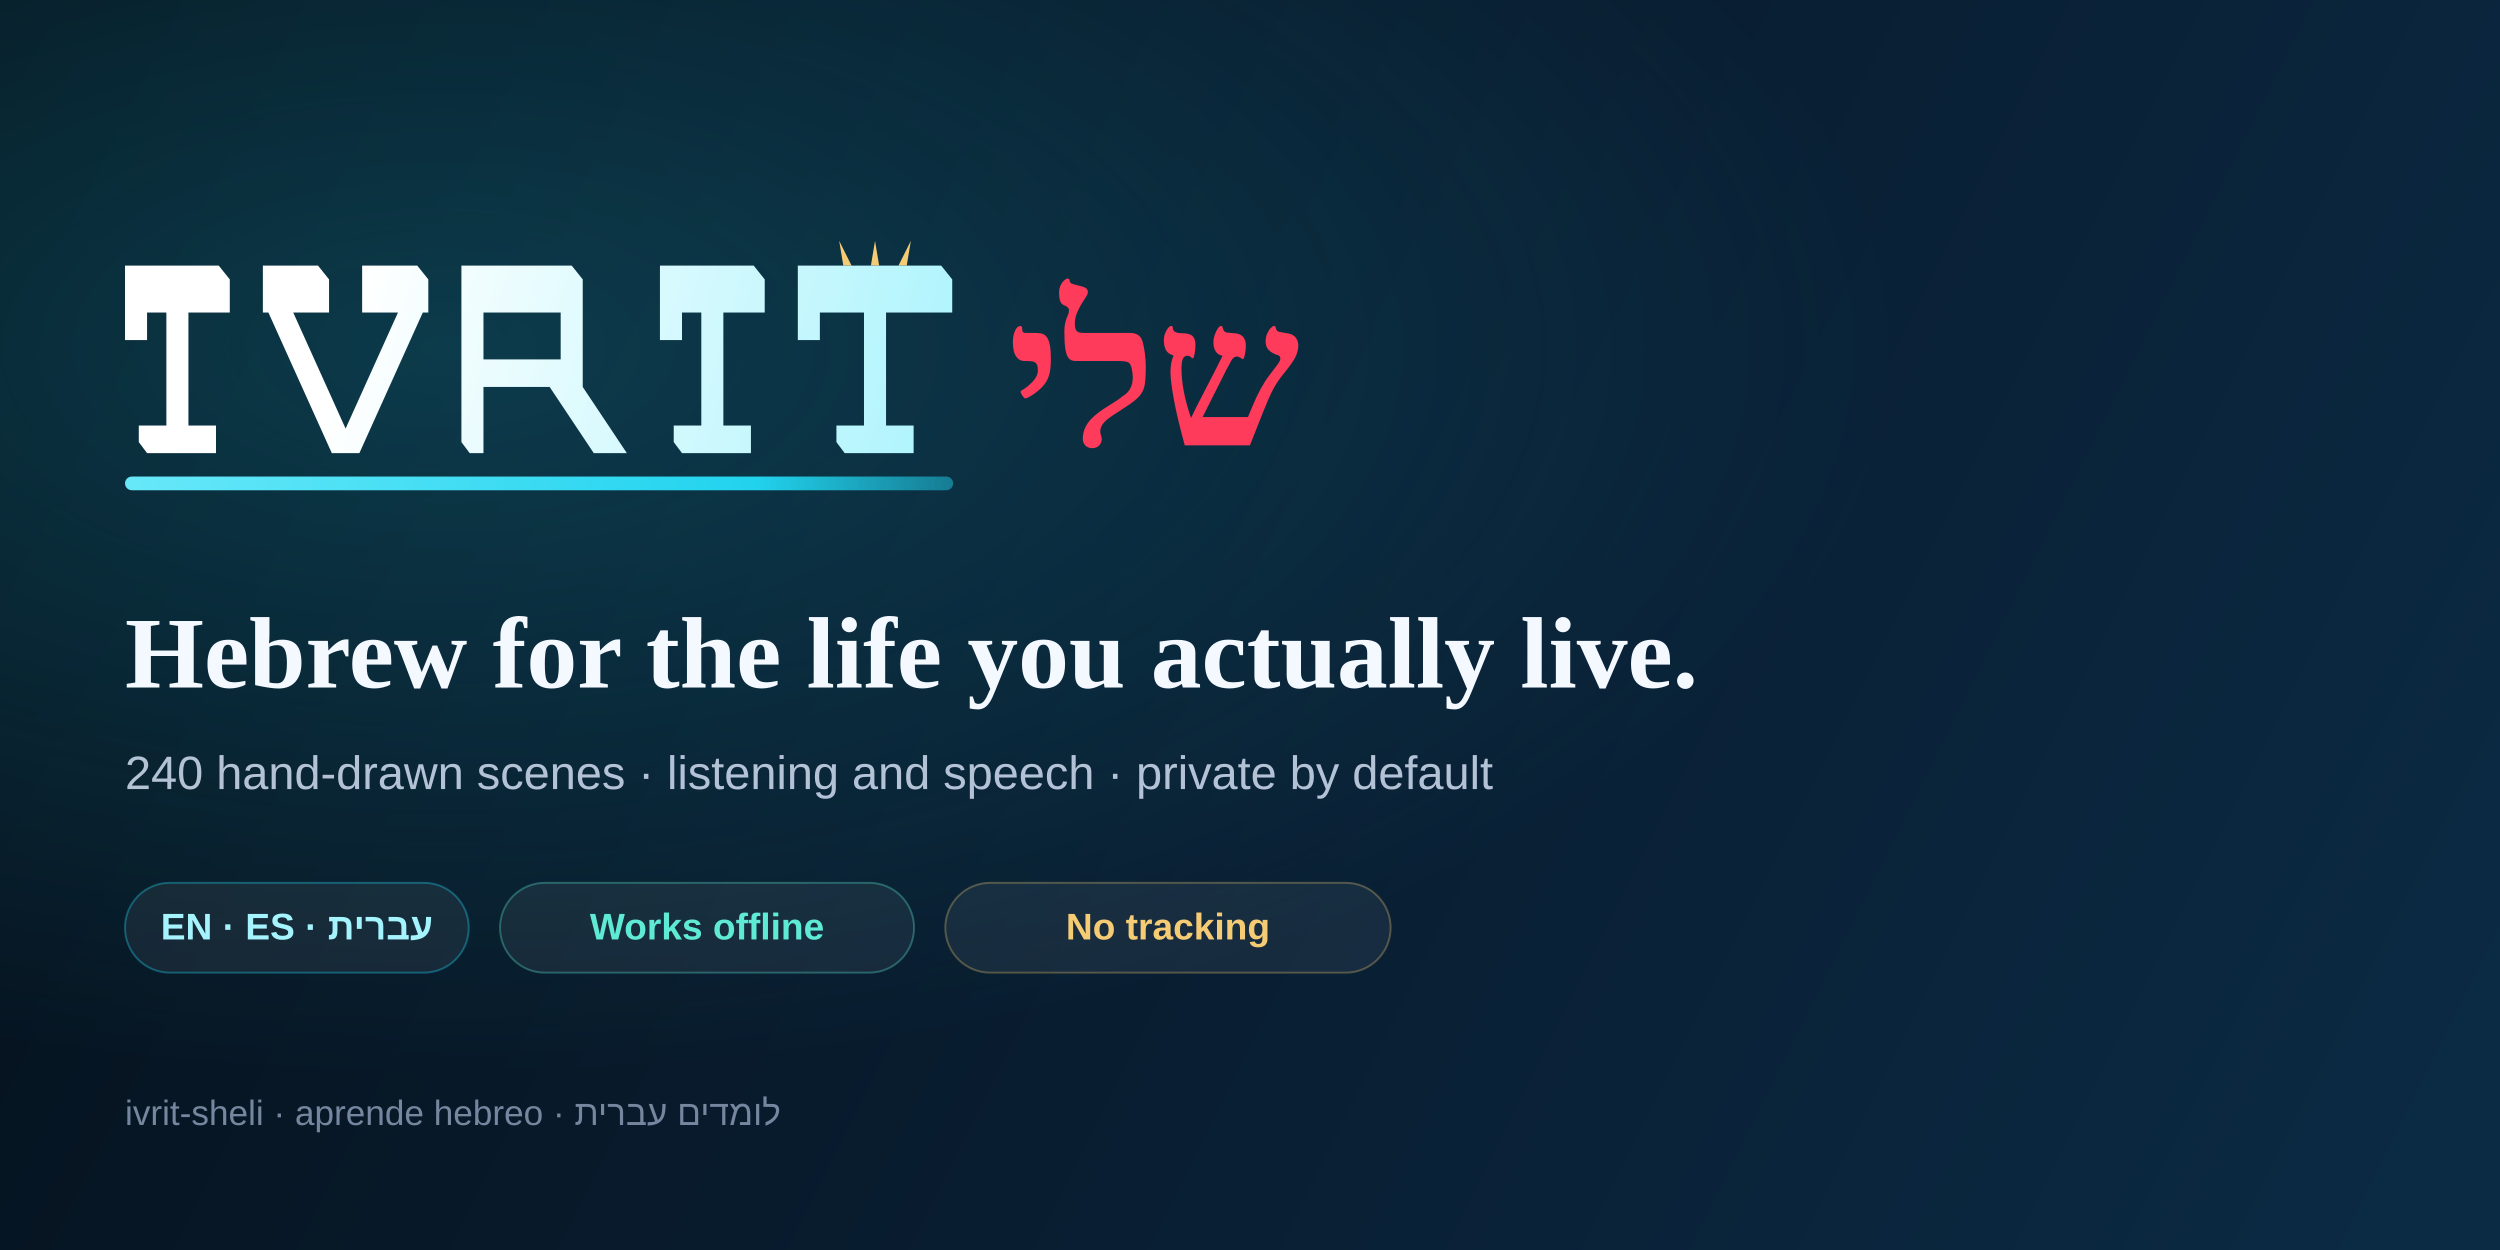
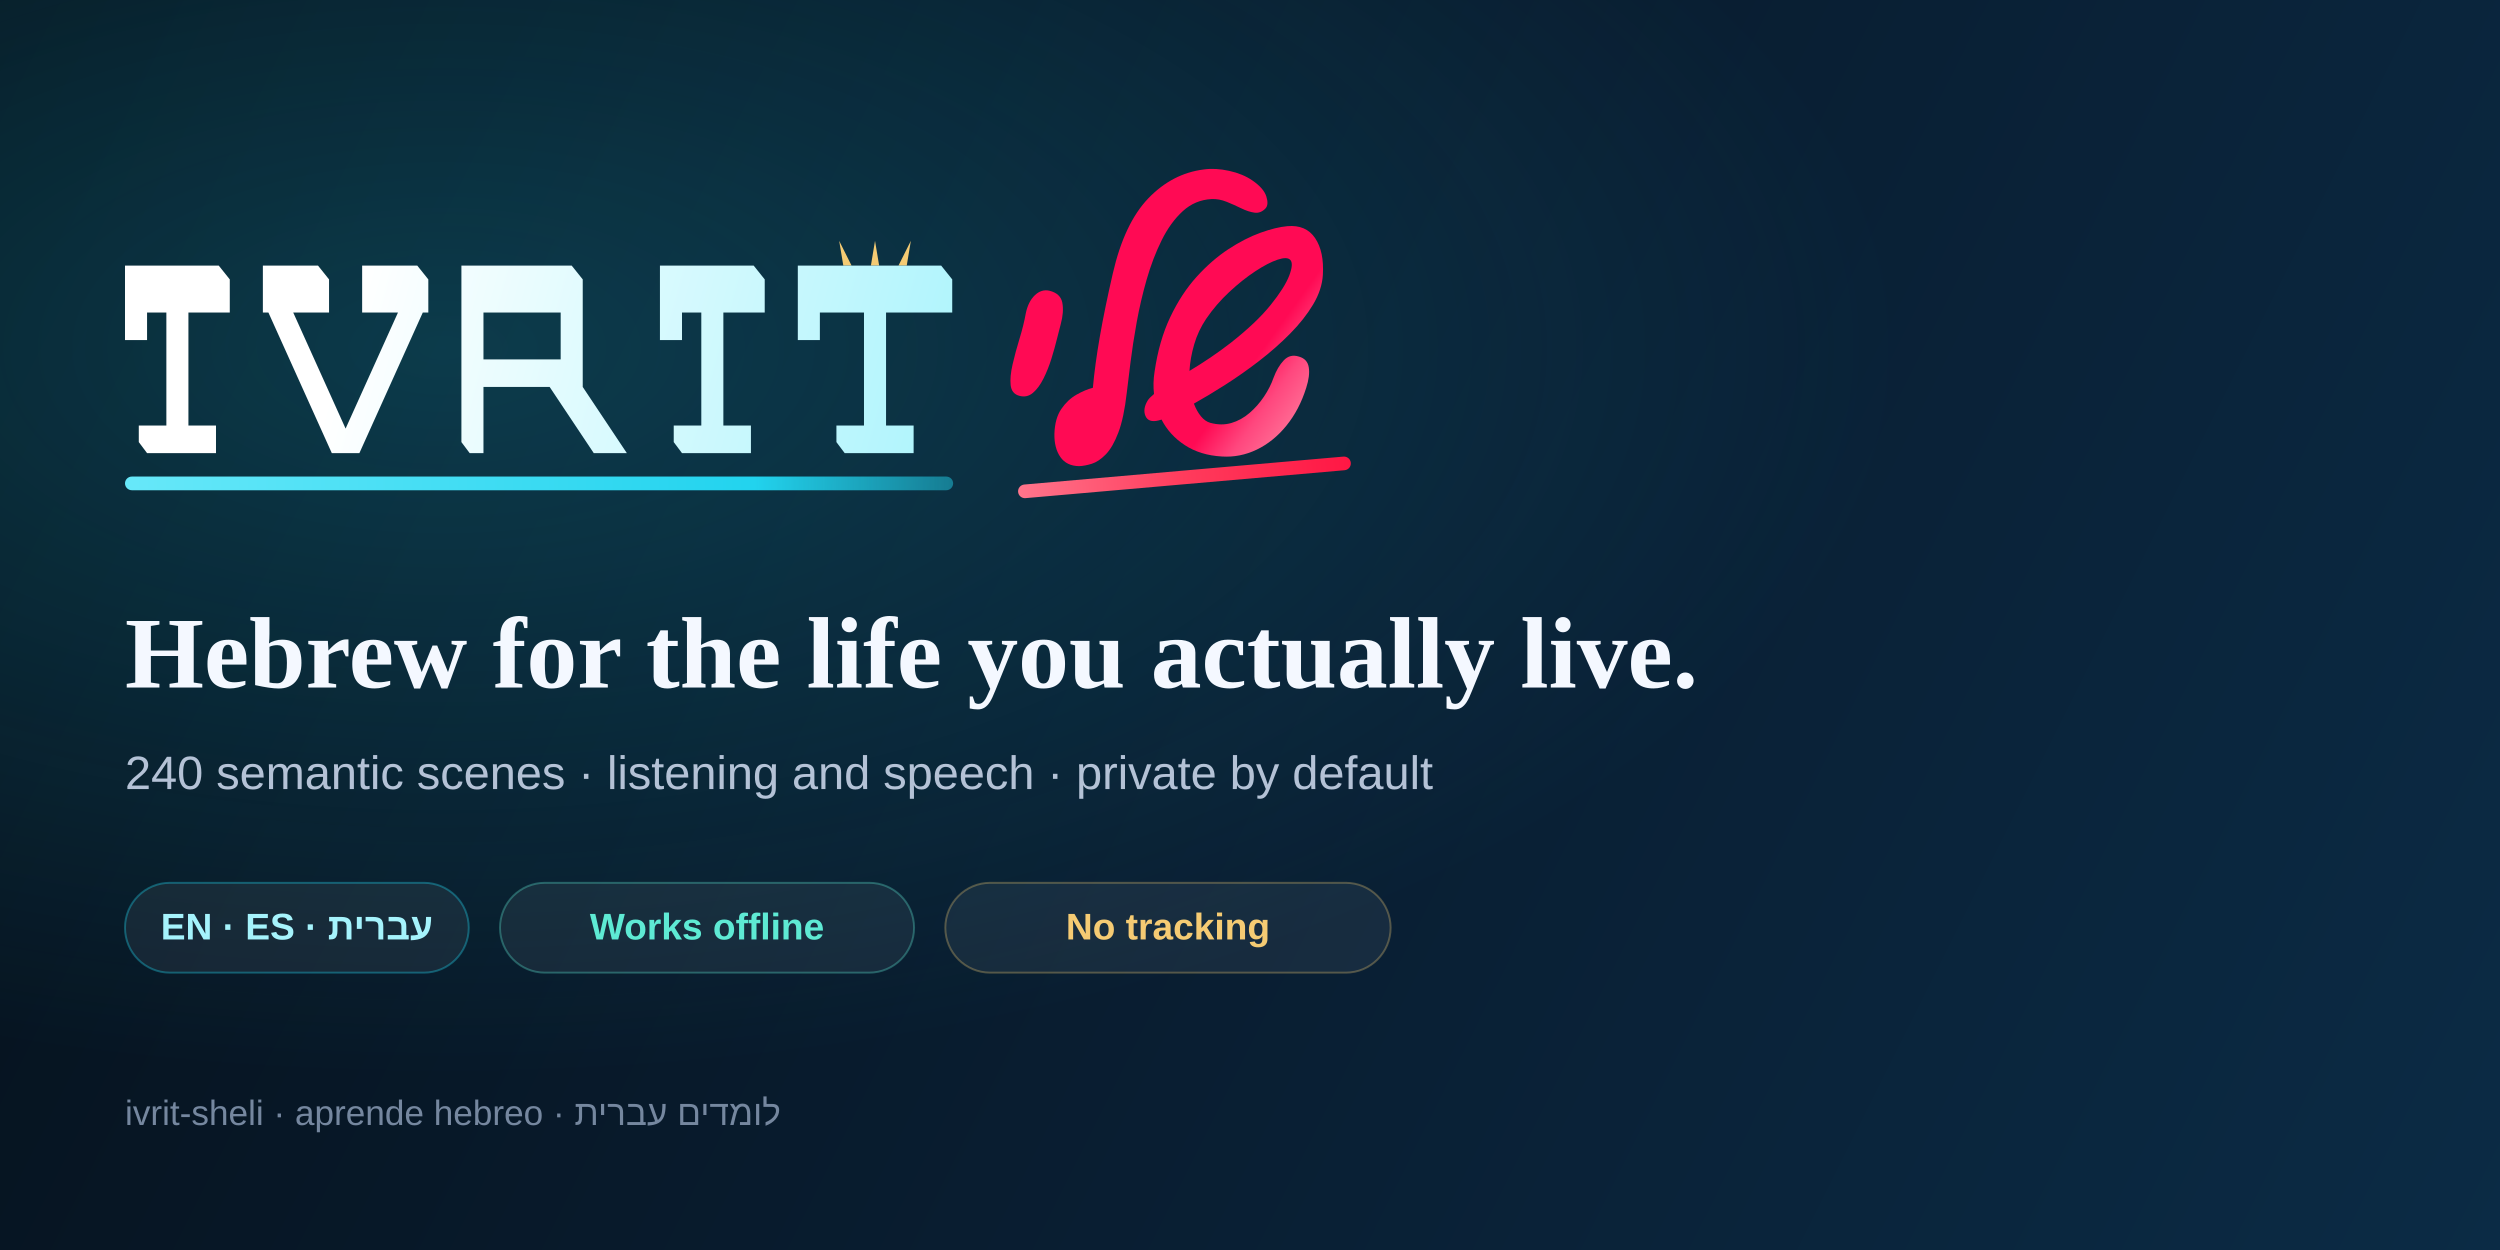
<svg xmlns="http://www.w3.org/2000/svg" width="1280" height="640" viewBox="0 0 1280 640" role="img" aria-labelledby="t d">
  <defs>
    <linearGradient id="bg" x1="0" y1="0" x2="1280" y2="640" gradientUnits="userSpaceOnUse">
      <stop offset="0%" stop-color="#05101a" />
      <stop offset="55%" stop-color="#091e32" />
      <stop offset="100%" stop-color="#0b2b45" />
    </linearGradient>
    <radialGradient id="glow" cx="18%" cy="28%" r="58%">
      <stop offset="0%" stop-color="#22d3ee" stop-opacity="0.20" />
      <stop offset="100%" stop-color="#22d3ee" stop-opacity="0" />
    </radialGradient>
    <linearGradient id="ink" x1="64" y1="120" x2="470" y2="232" gradientUnits="userSpaceOnUse">
      <stop offset="0%" stop-color="#ffffff" />
      <stop offset="58%" stop-color="#a5f3fc" />
      <stop offset="100%" stop-color="#22d3ee" />
    </linearGradient>
    <linearGradient id="rule" x1="64" y1="0" x2="560" y2="0" gradientUnits="userSpaceOnUse">
      <stop offset="0%" stop-color="#67e8f9" />
      <stop offset="65%" stop-color="#22d3ee" />
      <stop offset="100%" stop-color="#22d3ee" stop-opacity="0.08" />
    </linearGradient>
+     <linearGradient id="coral" x1="510" y1="88" x2="686" y2="240" gradientUnits="userSpaceOnUse">
+       <stop offset="0%" stop-color="#ff0a54" />
+       <stop offset="50%" stop-color="#ff477e" />
+       <stop offset="100%" stop-color="#ff7096" />
+     </linearGradient>
+     <linearGradient id="coralRule" x1="514" y1="0" x2="685" y2="0" gradientUnits="userSpaceOnUse">
+       <stop offset="0%" stop-color="#ff758c" />
+       <stop offset="50%" stop-color="#ff3b5c" />
+       <stop offset="100%" stop-color="#ff1744" />
+     </linearGradient>
  </defs>
  <rect width="1280" height="640" fill="url(#bg)" />
  <rect width="1280" height="640" fill="url(#glow)" />
  <g transform="translate(55.53 113.41) scale(1.4118)">
    <path d="M266.5 16 L265 7 L269.5 16 Z" fill="#f5cb73" />
    <path d="M276.5 16 L278 7 L279.5 16 Z" fill="#f5cb73" />
    <path d="M286.5 16 L291 7 L289.5 16 Z" fill="#f5cb73" />
    <path d="M6 16 H40 L44 21 V33 H29 V74 H39 V84 H14 L11 80 V74 H21 V33 H14 V43 H6 Z" fill="url(#ink)" fill-rule="evenodd" />
    <path d="M56 16 H76 L80 21 V33 H56 Z M92 16 H112 L116 21 V33 H92 Z M58 33 H67 L86 75.1 L105 33 H114 L91 84 H81 Z" fill="url(#ink)" fill-rule="evenodd" />
    <path d="M128 16 H168 L172 21 V60 L188 84 H176 L160 60 H136 V84 H131 L128 80 Z M136 33 H164 V50 H136 Z" fill="url(#ink)" fill-rule="evenodd" />
    <path d="M200 16 H234 L238 21 V33 H223 V74 H233 V84 H208 L205 80 V74 H215 V33 H208 V43 H200 Z" fill="url(#ink)" fill-rule="evenodd" />
    <path d="M250 16 H302 L306 21 V33 H282 V74 H292 V84 H267 L264 80 V74 H274 V33 H258 V43 H250 Z" fill="url(#ink)" fill-rule="evenodd" />
  </g>
  <rect x="64" y="244" width="424" height="7" rx="3.5" fill="url(#rule)" />
-   <text x="516" y="228" fill="#ff3b5c" font-family="'Times New Roman',serif" font-size="104" font-weight="700" text-anchor="start">שלי</text>
+   <g transform="rotate(-5 602 165)">
+     <g transform="translate(509 232) scale(0.1593)" fill="url(#coral)">
+       <path d="M62.0 -229Q38.0 -238 37.5 -265.5Q37.0 -293 49.5 -331.5Q62.0 -370 79.0 -412.0Q96.0 -454 106.0 -491Q117.0 -528 140.0 -546.5Q163.0 -565 188.0 -557Q223.0 -545 226.0 -515.0Q229.0 -485 215.0 -447Q209.0 -431 199.0 -401.5Q189.0 -372 175.5 -339.0Q162.0 -306 144.5 -277.5Q127.0 -249 106.5 -234.5Q86.0 -220 62.0 -229Z" />
+       <path d="M234.0 13Q194.0 9 176.5 -21.5Q159.0 -52 164.0 -98Q170.0 -147 193.0 -175.0Q216.0 -203 245.5 -216.5Q275.0 -230 300.0 -234Q313.0 -307 336.5 -395.5Q360.0 -484 396.0 -595Q447.0 -752 530.5 -825.0Q614.0 -898 716.0 -902Q754.0 -904 797.0 -890.5Q840.0 -877 869.0 -853Q903.0 -825 909.0 -798.0Q915.0 -771 903.0 -760Q886.0 -745 866.5 -749.5Q847.0 -754 825.5 -767.0Q804.0 -780 780.5 -792.0Q757.0 -804 733.0 -805Q680.0 -807 637.5 -774.5Q595.0 -742 561.5 -687.0Q528.0 -632 502.5 -565.5Q477.0 -499 458.5 -431.0Q440.0 -363 427.5 -304.5Q415.0 -246 407.0 -208Q391.0 -129 369.0 -83.5Q347.0 -38 322.5 -17.0Q298.0 4 275.0 9.0Q252.0 14 234.0 13Z" />
+       <path d="M693.0 22Q625.0 12 578.5 -24.5Q532.0 -61 511.0 -113Q505.0 -112 501.0 -111Q468.0 -106 460.5 -129.0Q453.0 -152 472.0 -178Q478.0 -186 494.0 -197Q493.0 -232 502.0 -268Q525.0 -366 567.5 -438.5Q610.0 -511 663.5 -560.5Q717.0 -610 773.0 -640.0Q829.0 -670 880.0 -683.5Q931.0 -697 968.0 -697Q1028.0 -697 1053.5 -651.0Q1079.0 -605 1068.0 -531Q1061.0 -484 1028.5 -439.0Q996.0 -394 946.5 -352.0Q897.0 -310 840.0 -273.5Q783.0 -237 725.5 -207.0Q668.0 -177 619.0 -155Q626.0 -130 638.0 -112.5Q650.0 -95 666.0 -89Q701.0 -76 733.5 -82.5Q766.0 -89 794.5 -109.5Q823.0 -130 845.5 -158.0Q868.0 -186 881.0 -215Q897.0 -249 919.0 -268.5Q941.0 -288 969.0 -276Q995.0 -266 997.0 -239.0Q999.0 -212 983.0 -174Q955.0 -106 909.0 -58.5Q863.0 -11 807.0 10.0Q751.0 31 693.0 22ZM682.0 -423Q653.0 -387 636.5 -344.5Q620.0 -302 614.0 -261Q649.0 -278 685.0 -298.0Q721.0 -318 755.0 -340Q842.0 -397 892.0 -449.0Q942.0 -501 960.0 -538.0Q978.0 -575 968.0 -588Q959.0 -600 927.5 -592.5Q896.0 -585 852.5 -561.5Q809.0 -538 763.5 -502.5Q718.0 -467 682.0 -423Z" />
+     </g>
+     <rect x="514" y="241" width="171" height="7" rx="3.5" fill="url(#coralRule)" />
+   </g>
  <text x="64" y="352" fill="#f4f8ff" font-family="Georgia,'Times New Roman',serif" font-size="52" font-weight="600">Hebrew for the life you actually live.</text>
-   <text x="64" y="404" fill="#b4c2d6" font-family="Arial,Helvetica,sans-serif" font-size="24">240 hand-drawn scenes · listening and speech · private by default</text>
+   <text x="64" y="404" fill="#b4c2d6" font-family="Arial,Helvetica,sans-serif" font-size="24">240 semantic scenes · listening and speech · private by default</text>
  <g font-family="Arial,Helvetica,sans-serif" font-size="19" font-weight="700">
    <rect x="64" y="452" width="176" height="46" rx="23" fill="#ffffff" fill-opacity="0.06" stroke="#22d3ee" stroke-opacity="0.35" />
    <text x="152" y="481" fill="#a5f3fc" text-anchor="middle">EN · ES · עברית</text>
    <rect x="256" y="452" width="212" height="46" rx="23" fill="#ffffff" fill-opacity="0.06" stroke="#5eead4" stroke-opacity="0.32" />
    <text x="362" y="481" fill="#5eead4" text-anchor="middle">Works offline</text>
    <rect x="484" y="452" width="228" height="46" rx="23" fill="#ffffff" fill-opacity="0.06" stroke="#f5cb73" stroke-opacity="0.30" />
    <text x="598" y="481" fill="#f5cb73" text-anchor="middle">No tracking</text>
  </g>
  <text x="64" y="576" fill="#75879f" font-family="Arial,Helvetica,sans-serif" font-size="18">ivrit-sheli · aprende hebreo · לומדים עברית</text>
</svg>
